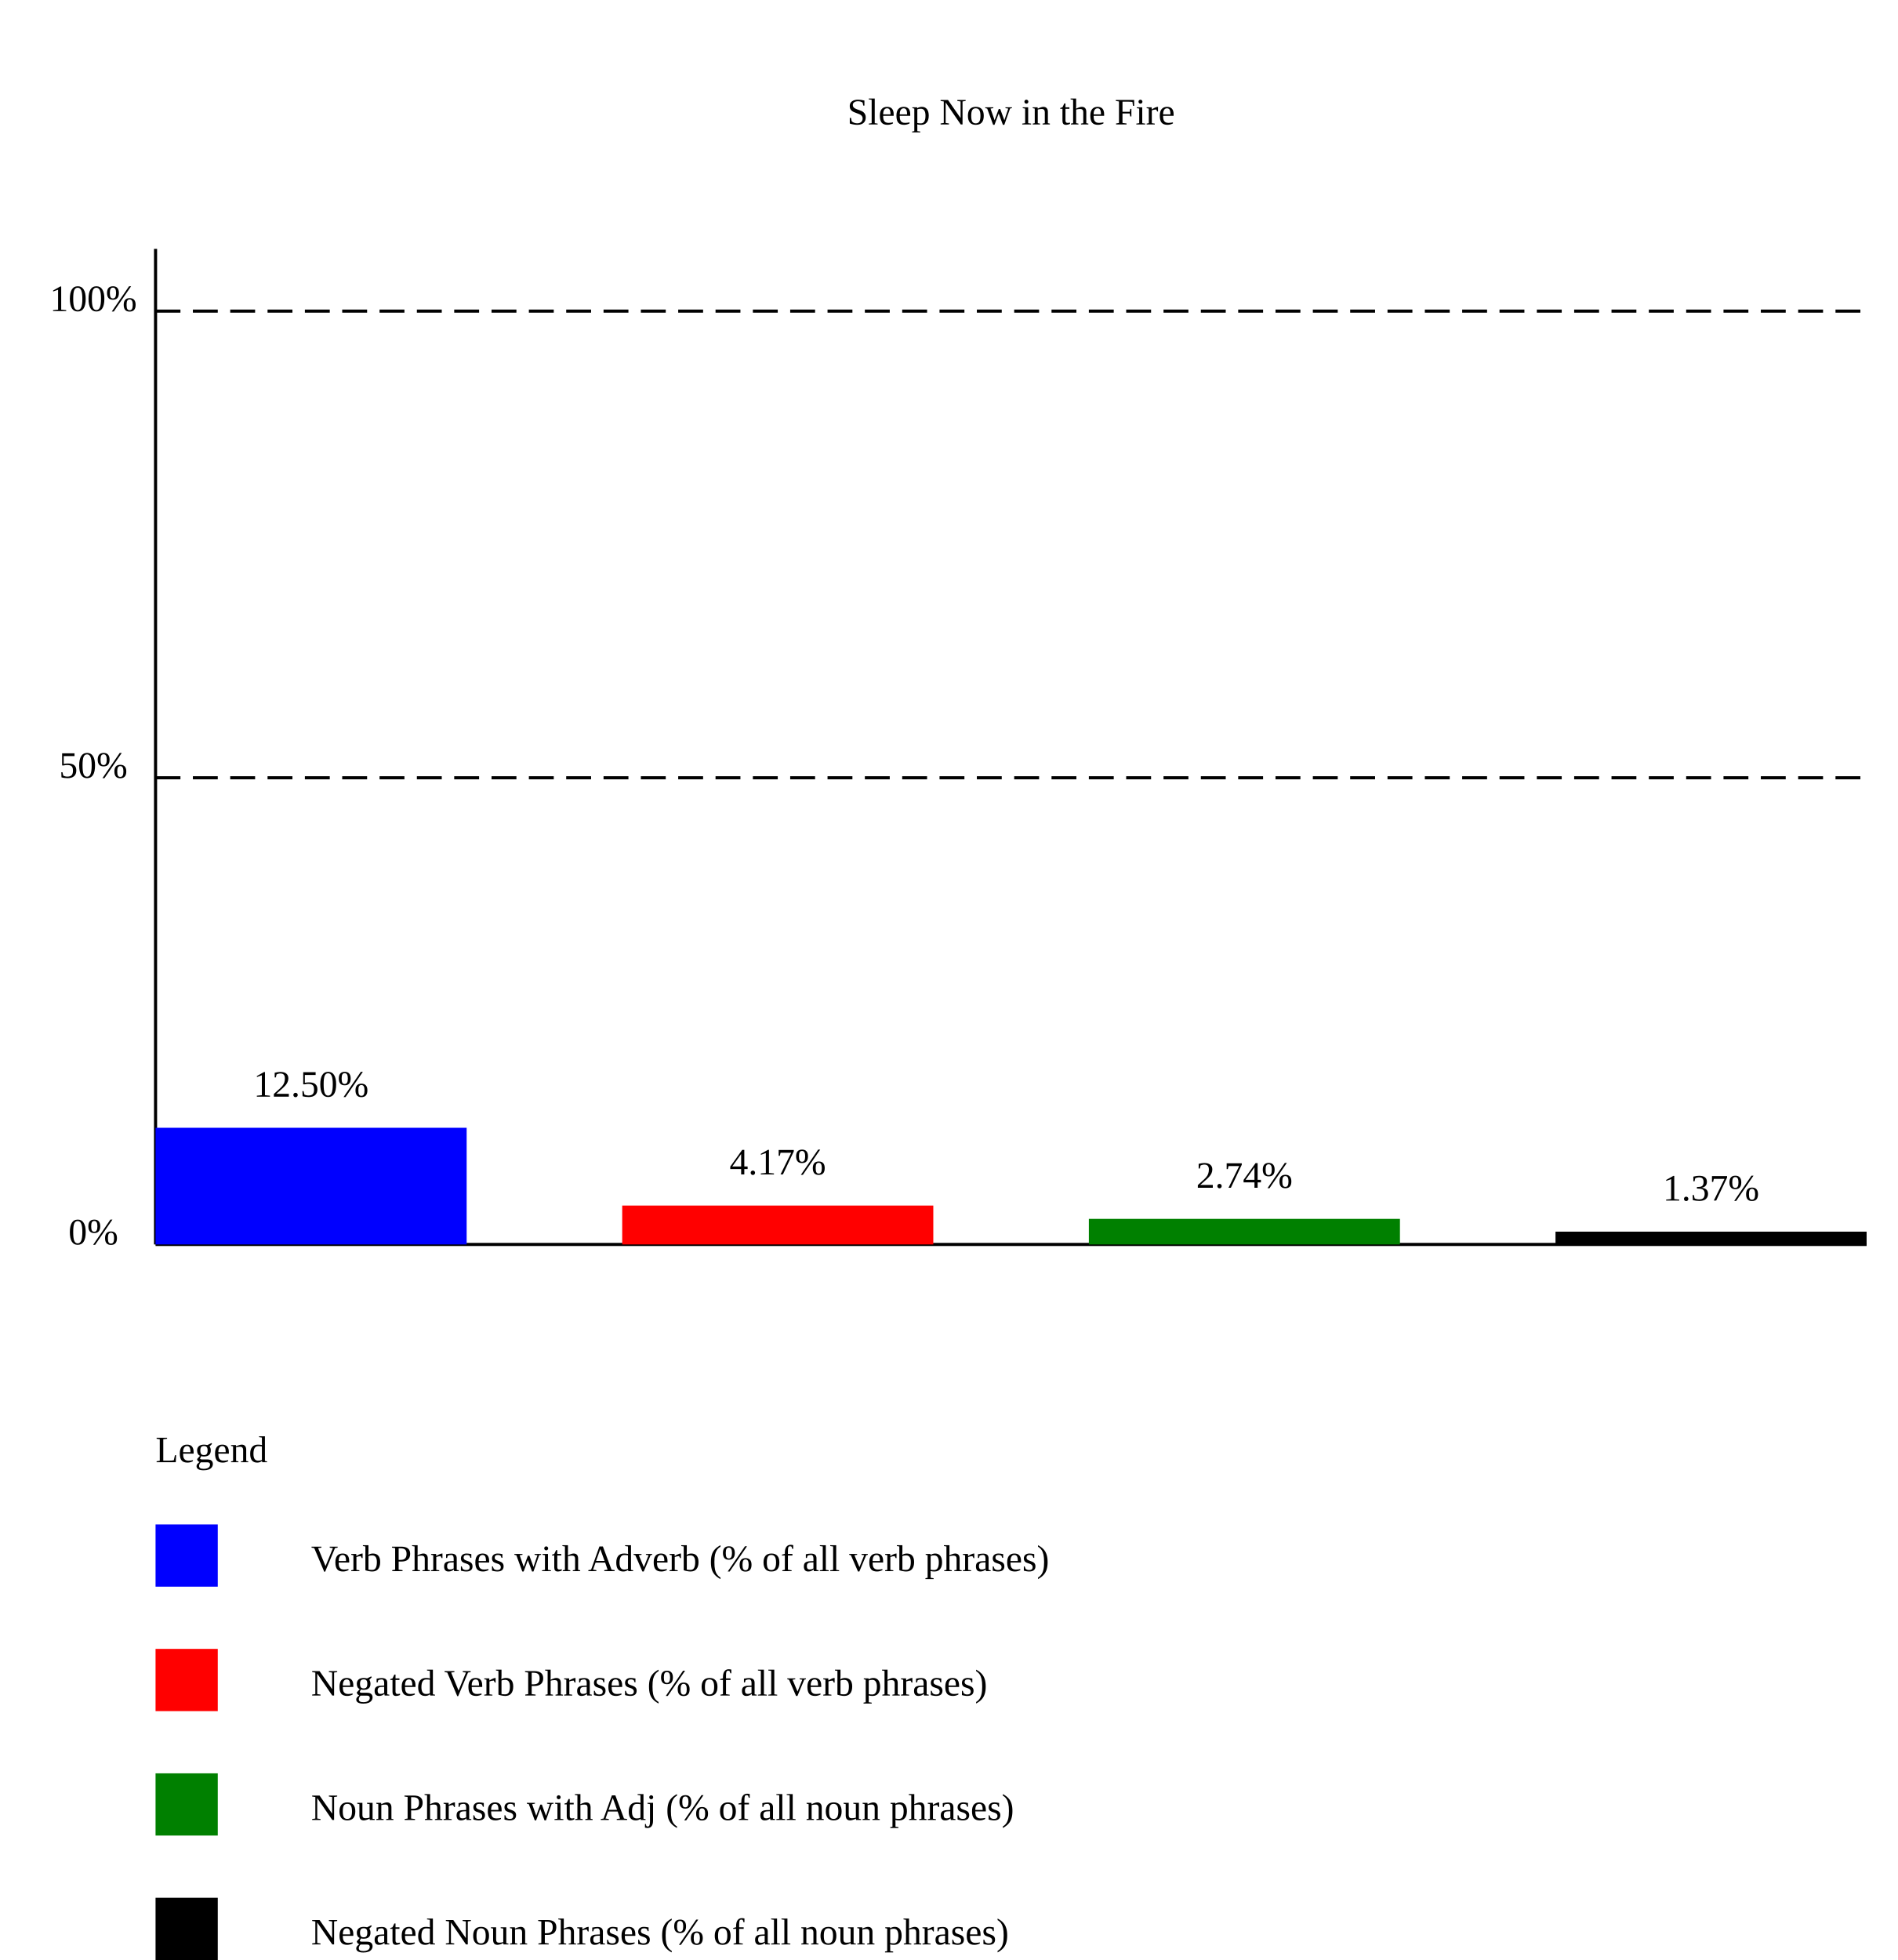
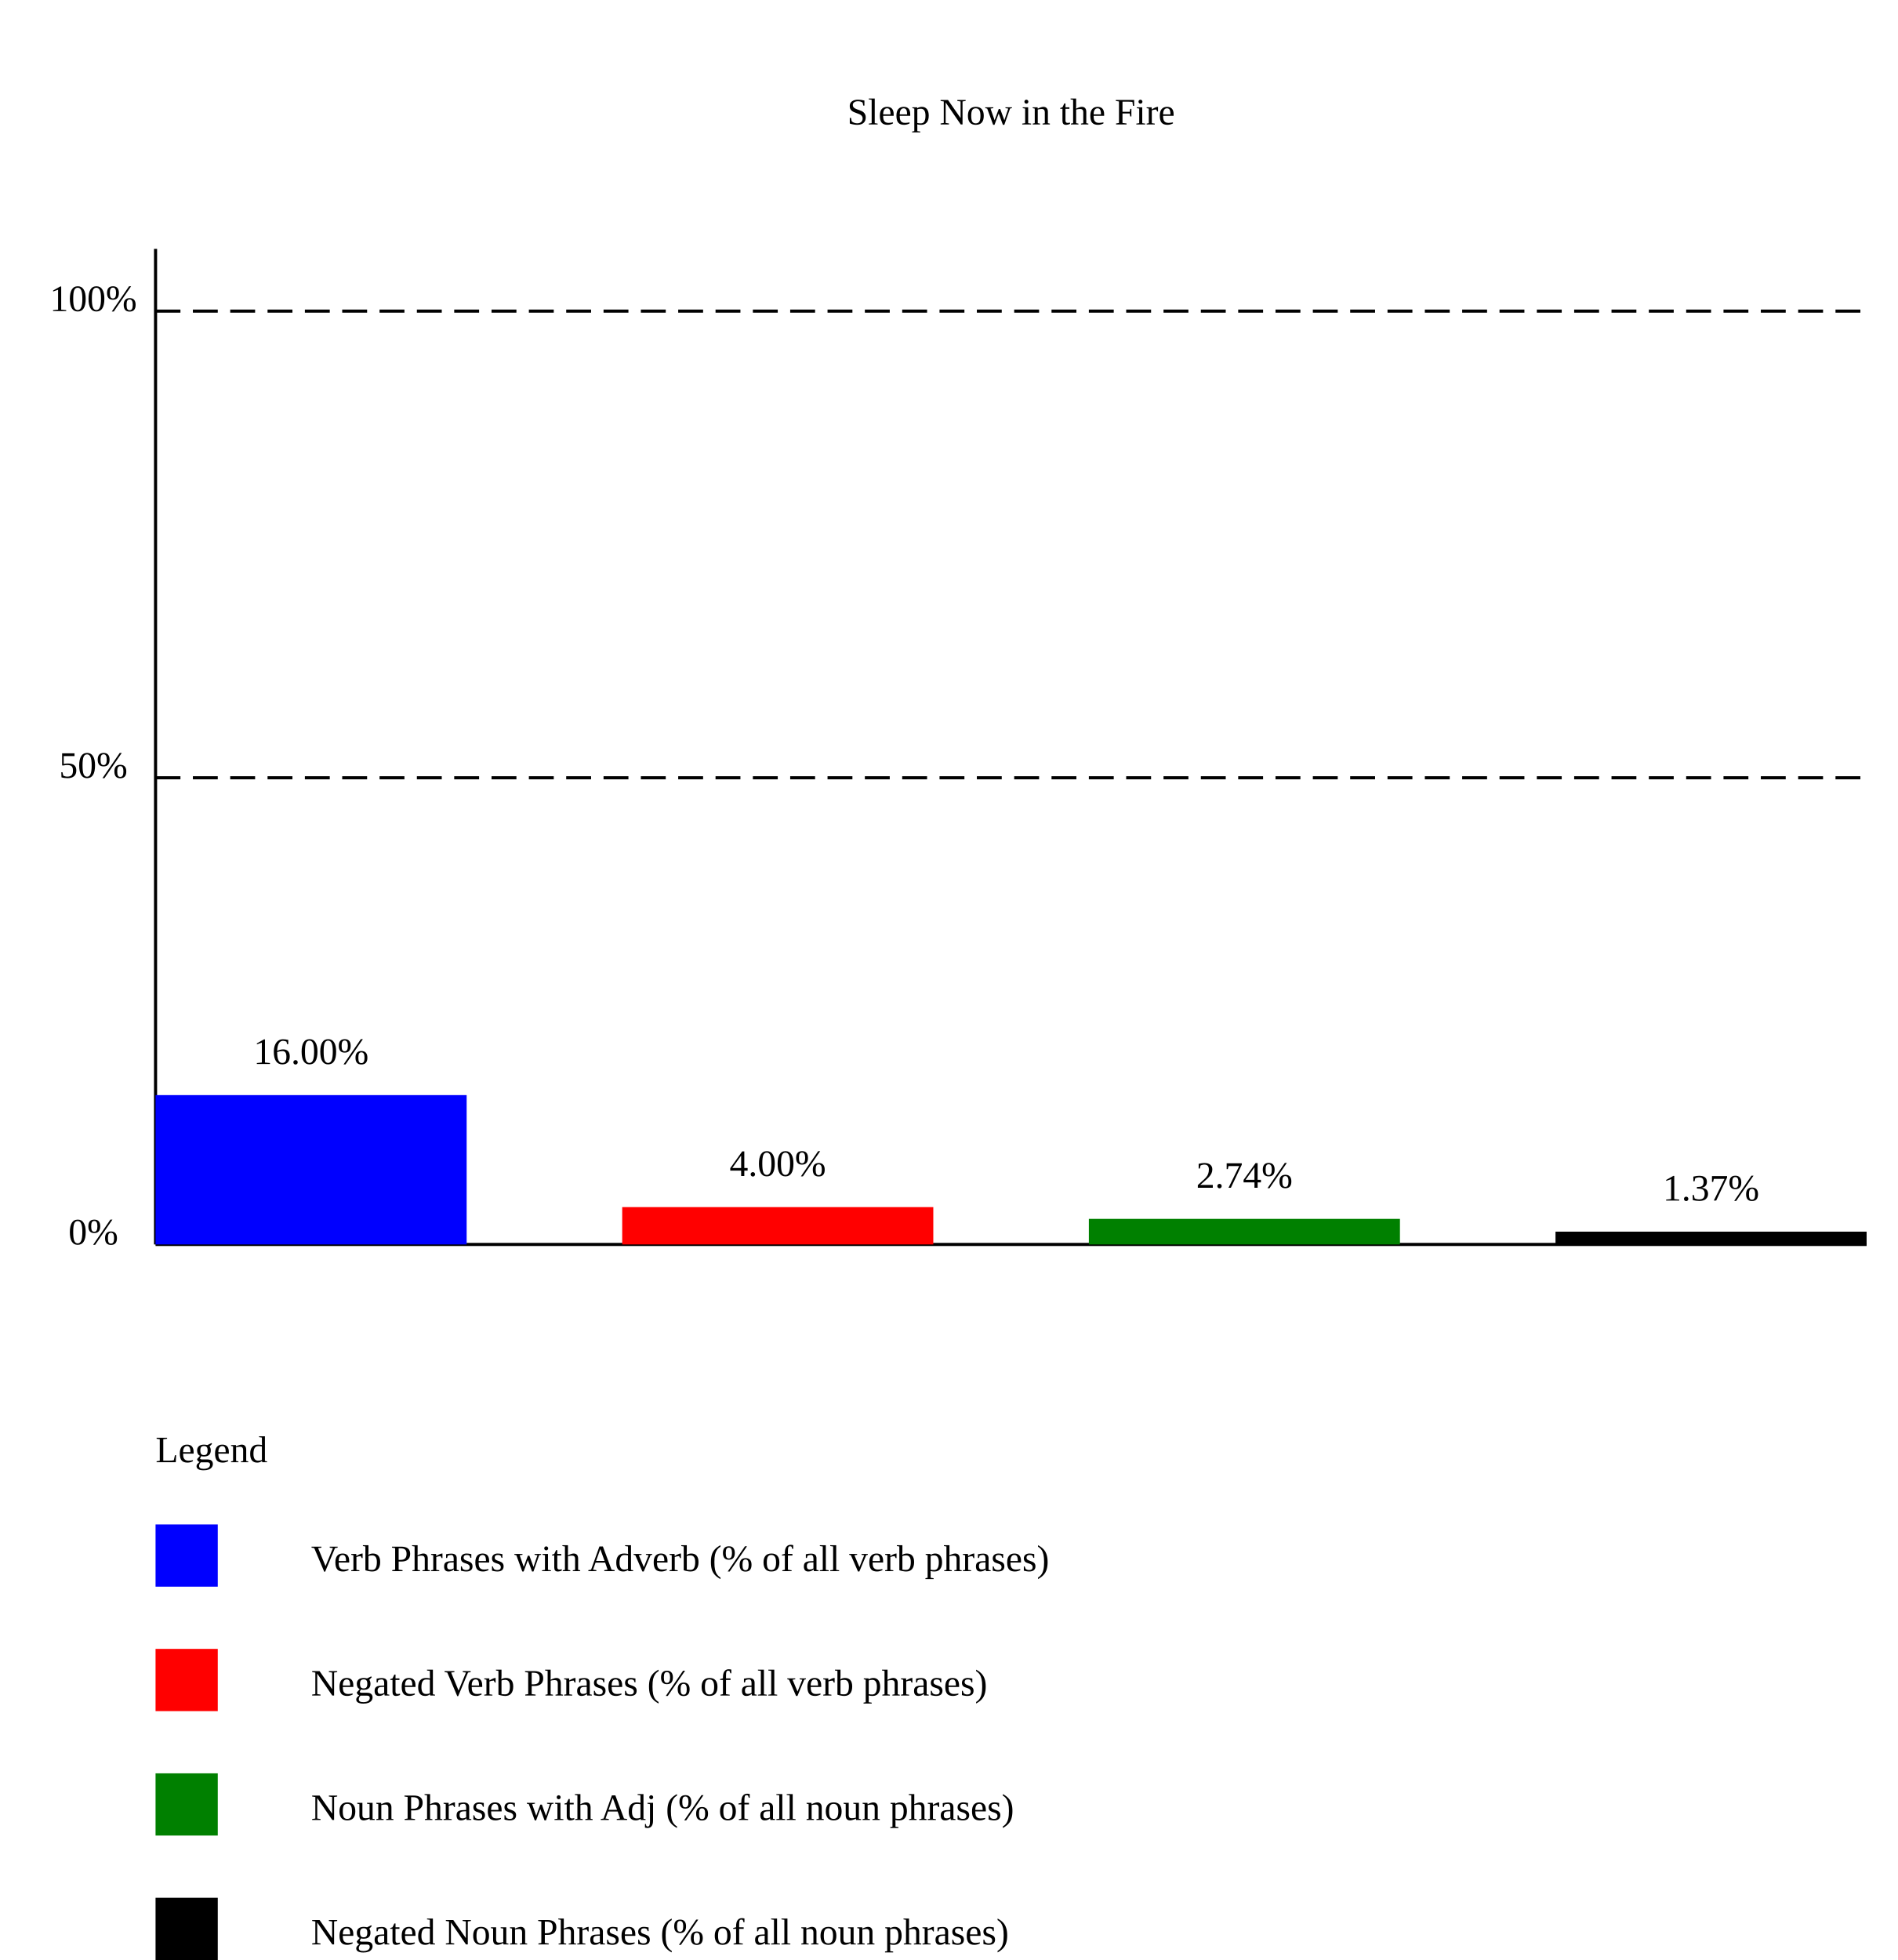
<svg xmlns="http://www.w3.org/2000/svg" width="100%" height="100%" viewBox="0 0 610 630" preserveAspectRatio="xMidYMid">
  <text x="325" y="40" text-anchor="middle">Sleep Now in the Fire</text>
  <line x1="50" y1="400" x2="600" y2="400" style="stroke:rgb(0,0,0);stroke-width:1" />
  <line x1="50" y1="400" x2="50" y2="80" style="stroke:rgb(0,0,0);stroke-width:1" />
  <text x="30" y="400" text-anchor="middle">0%</text>
  <text x="30" y="250" text-anchor="middle">50%</text>
  <text x="30" y="100" text-anchor="middle">100%</text>
  <line x1="50" y1="250" x2="600" y2="250" style="stroke:rgb(0,0,0);stroke-width:1" stroke-dasharray="8 4" />
  <line x1="50" y1="100" x2="600" y2="100" style="stroke:rgb(0,0,0);stroke-width:1" stroke-dasharray="8 4" />
-   <rect x="50" y="362.5" width="100" height="37.5" style="fill:blue" />
-   <rect x="200" y="387.5" width="100" height="12.5" style="fill:red" />
+   <rect x="50" y="352" width="100" height="48" style="fill:blue" />
+   <rect x="200" y="388" width="100" height="12" style="fill:red" />
  <rect x="350" y="391.781" width="100" height="8.219" style="fill:green" />
  <rect x="500" y="395.89" width="100" height="4.11" style="fill:black" />
-   <text x="100" y="352.5" text-anchor="middle">12.50%</text>
-   <text x="250" y="377.5" text-anchor="middle">4.17%</text>
+   <text x="100" y="342" text-anchor="middle">16.00%</text>
+   <text x="250" y="378" text-anchor="middle">4.00%</text>
  <text x="400" y="381.781" text-anchor="middle">2.74%</text>
  <text x="550" y="385.89" text-anchor="middle">1.37%</text>
  <text x="50" y="470" text-anchor="left">Legend</text>
  <rect x="50" y="490" width="20" height="20" style="fill:blue" />
  <text x="100" y="505" text-anchor="left">Verb Phrases with Adverb (% of all verb phrases)</text>
  <rect x="50" y="530" width="20" height="20" style="fill:red" />
  <text x="100" y="545" text-anchor="left">Negated Verb Phrases (% of all verb phrases)</text>
  <rect x="50" y="570" width="20" height="20" style="fill:green" />
  <text x="100" y="585" text-anchor="left">Noun Phrases with Adj (% of all noun phrases)</text>
  <rect x="50" y="610" width="20" height="20" style="fill:black" />
  <text x="100" y="625" text-anchor="left">Negated Noun Phrases (% of all noun phrases)</text>
</svg>
